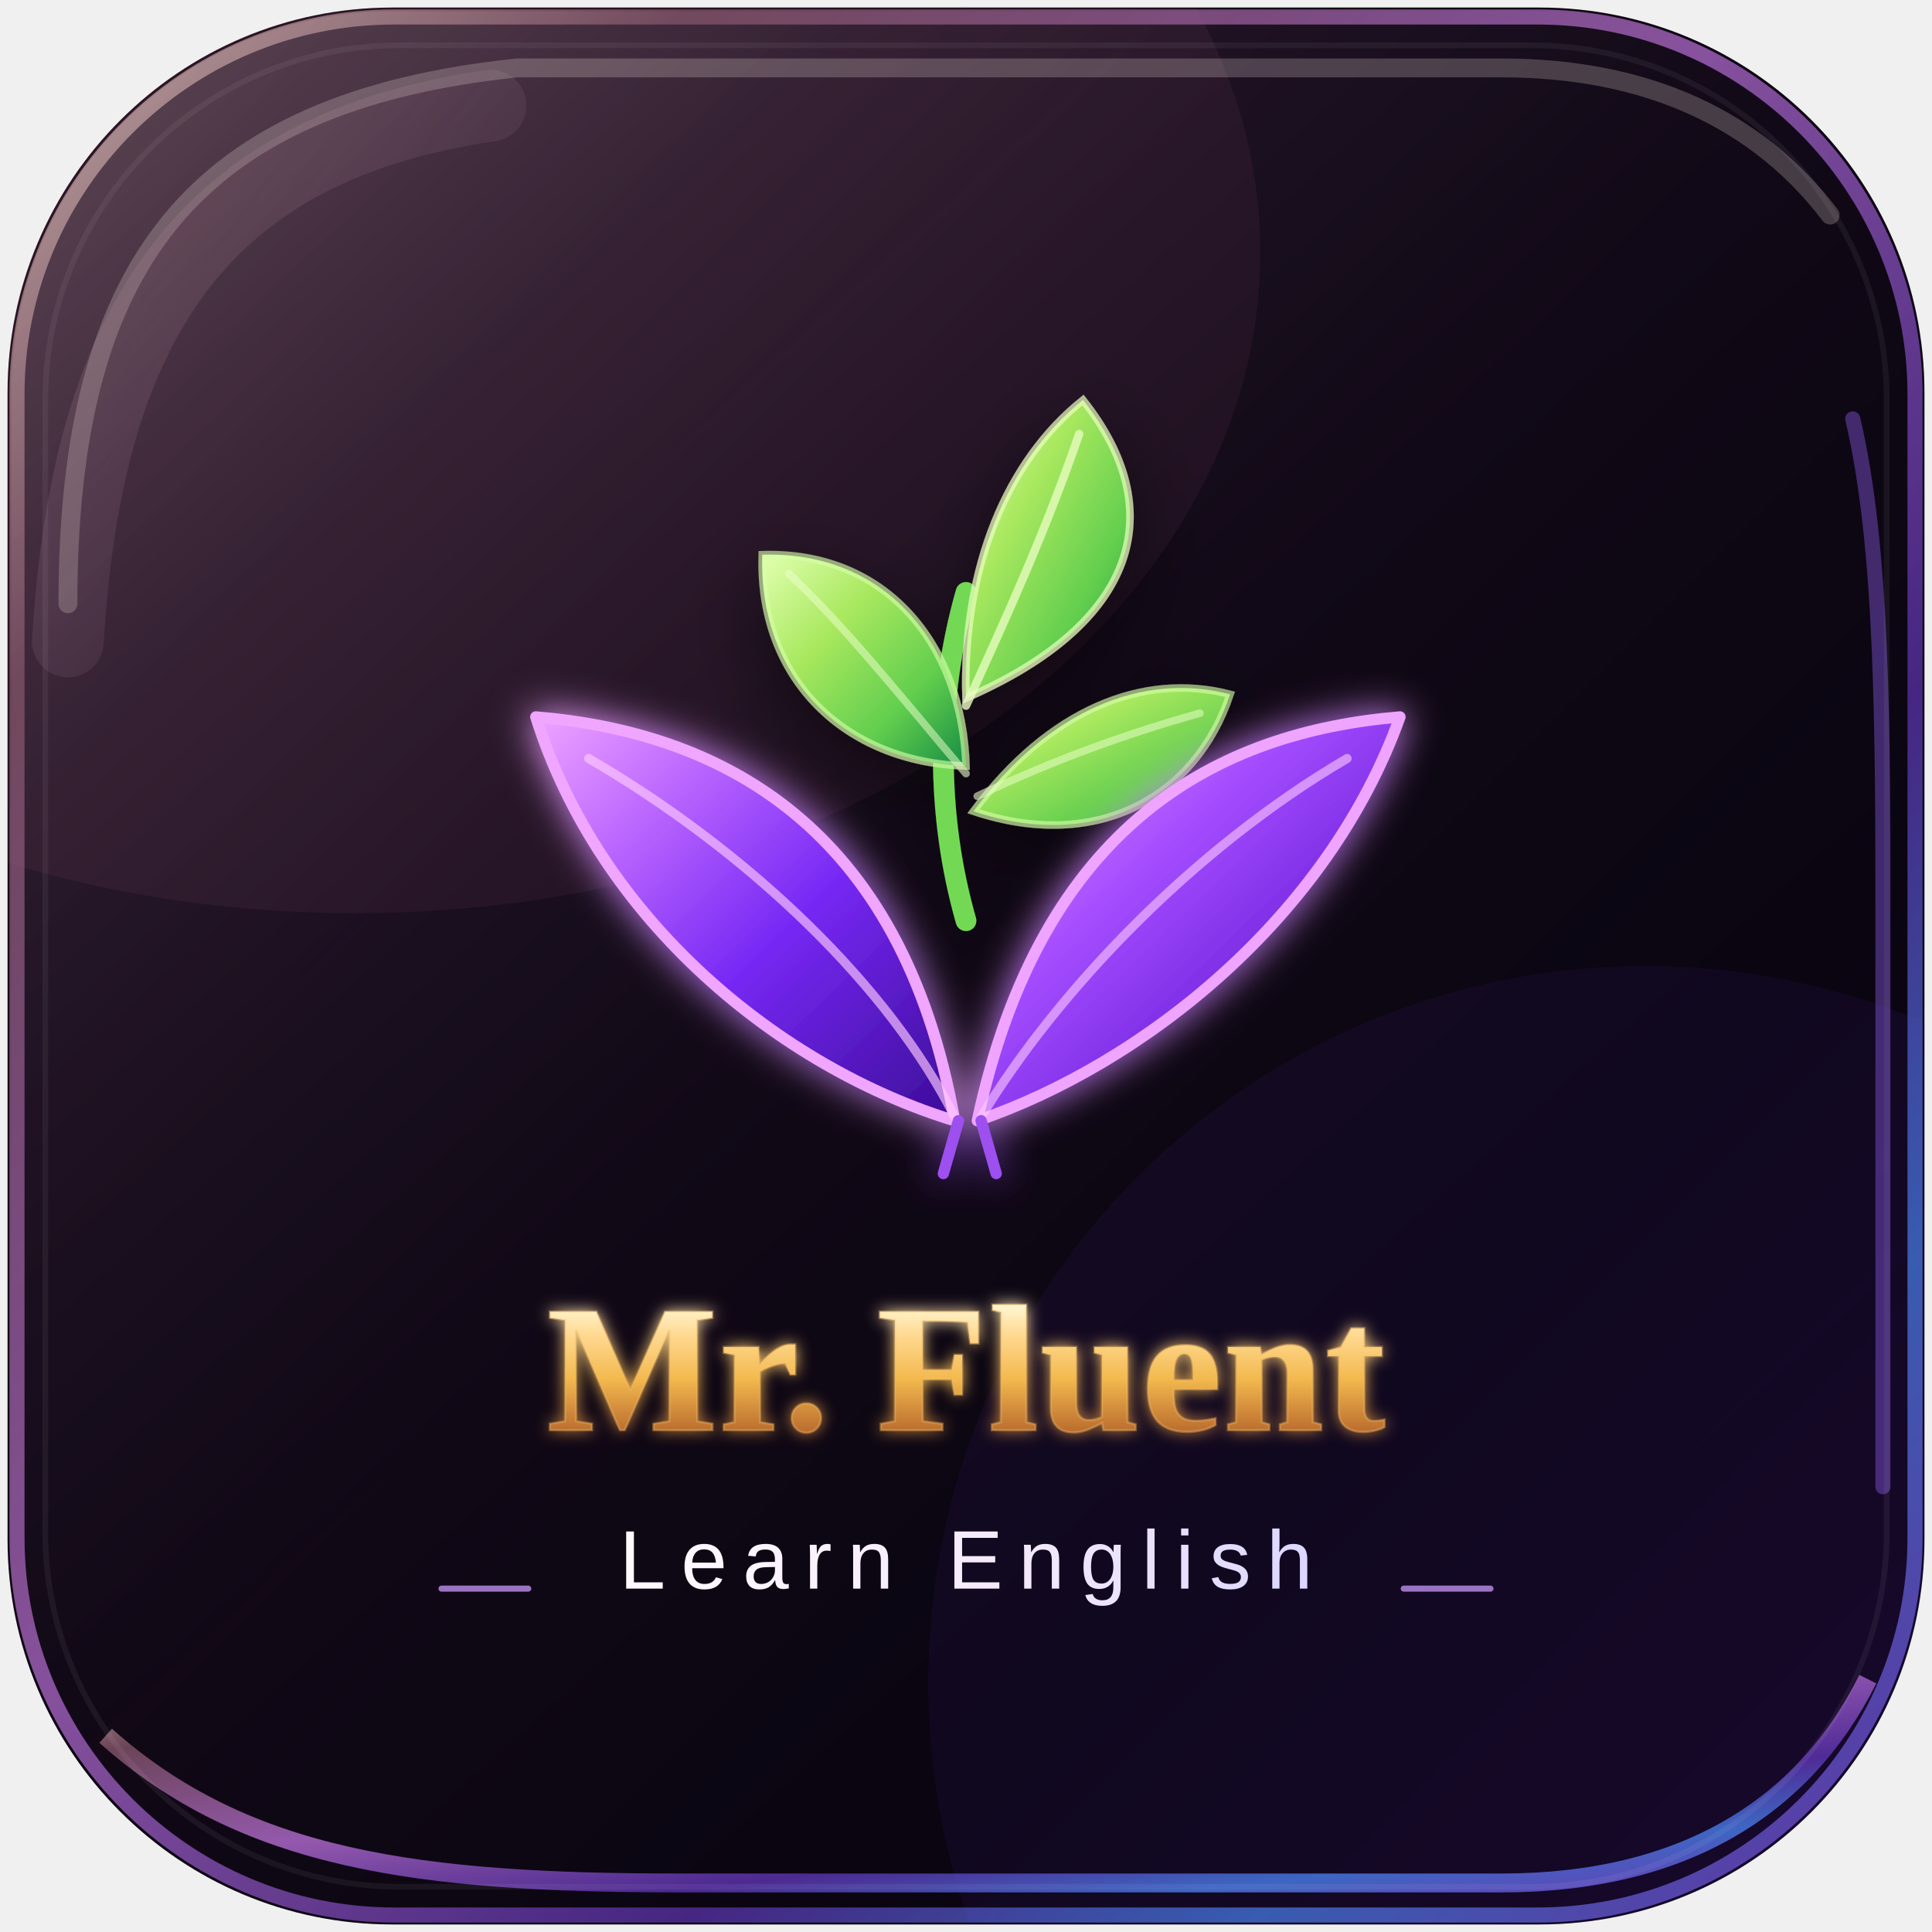
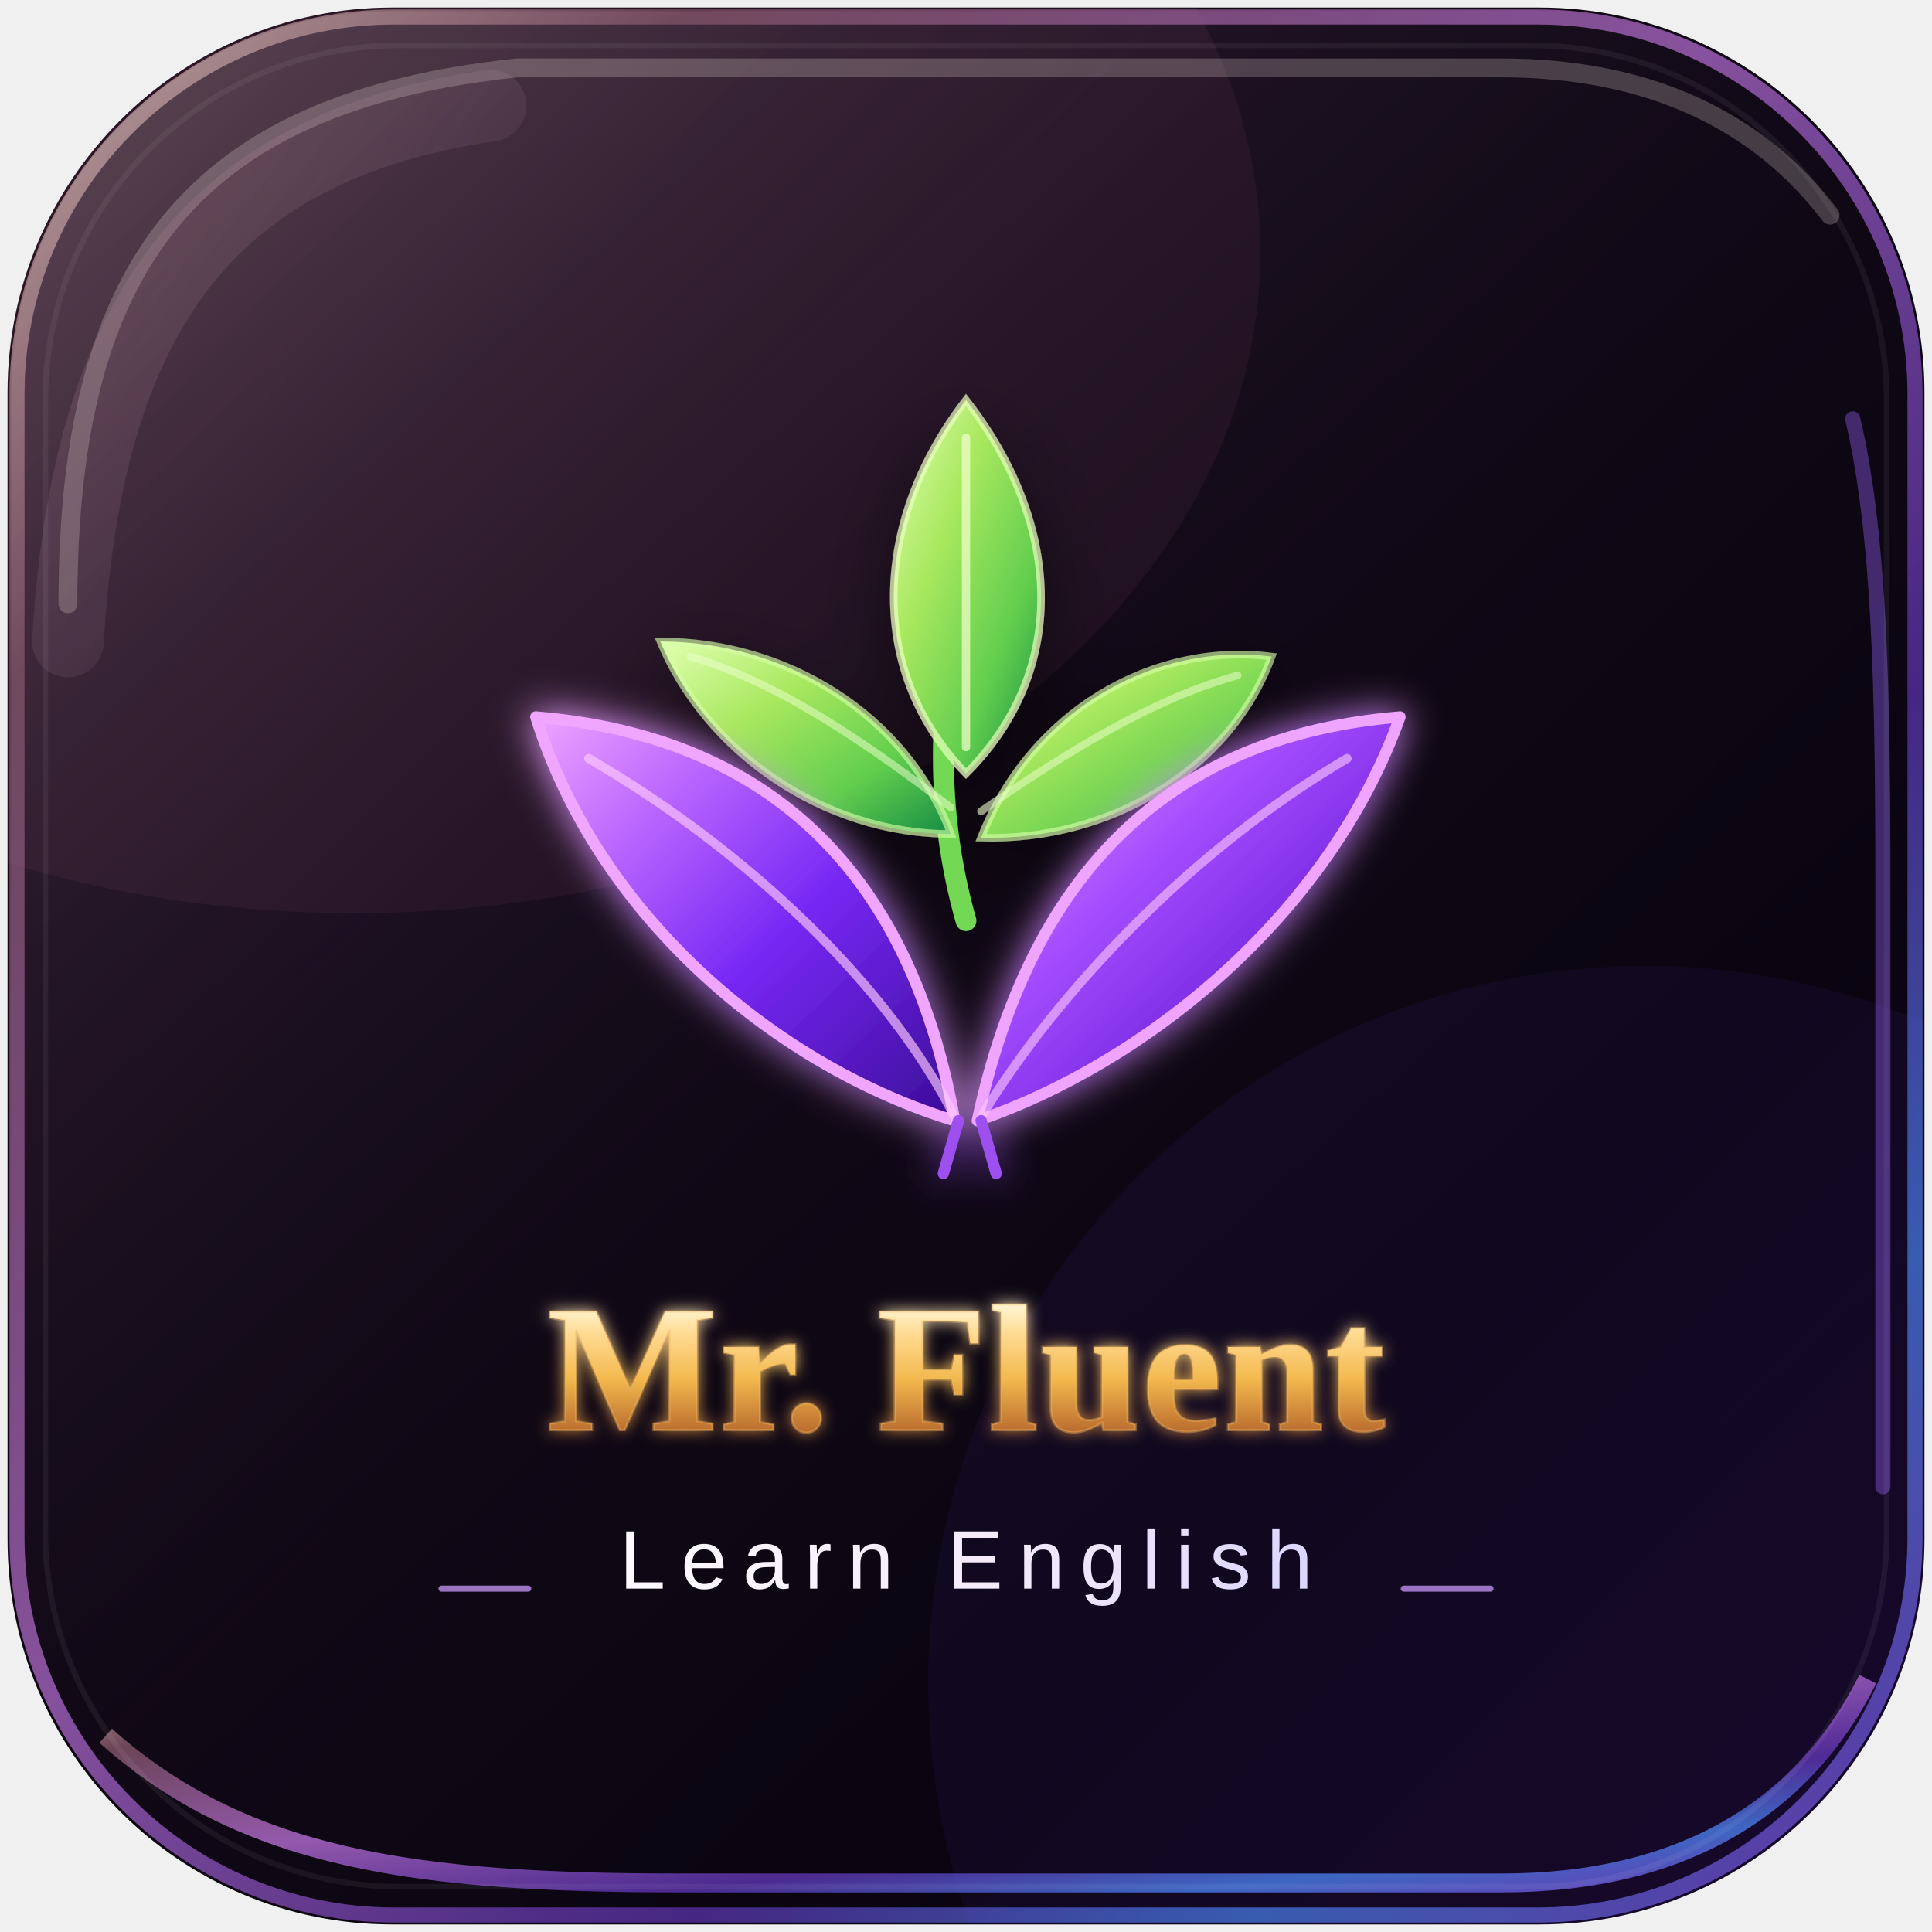
<svg xmlns="http://www.w3.org/2000/svg" width="512" height="512" viewBox="0 0 512 512">
  <defs>
    <linearGradient id="glassBg" x1="0" y1="0" x2="1" y2="1">
      <stop offset="0" stop-color="#24101f" />
      <stop offset=".35" stop-color="#100713" />
      <stop offset=".72" stop-color="#090510" />
      <stop offset="1" stop-color="#140721" />
    </linearGradient>
    <linearGradient id="glassTop" x1="0" y1="0" x2=".9" y2="1">
      <stop offset="0" stop-color="#fff4e9" stop-opacity=".24" />
      <stop offset=".22" stop-color="#d7b4e9" stop-opacity=".10" />
      <stop offset=".58" stop-color="#5d287f" stop-opacity=".025" />
      <stop offset="1" stop-color="#13091b" stop-opacity="0" />
    </linearGradient>
    <linearGradient id="edgeLight" x1="0" y1="0" x2="1" y2="1">
      <stop offset="0" stop-color="#f4d8cd" />
      <stop offset=".17" stop-color="#8f5c71" />
      <stop offset=".45" stop-color="#c879e8" />
      <stop offset=".68" stop-color="#6639c2" />
      <stop offset=".83" stop-color="#4d8bff" />
      <stop offset="1" stop-color="#8f4ee9" />
    </linearGradient>
    <linearGradient id="leftReflection" x1="0" y1="0" x2=".85" y2=".8">
      <stop offset="0" stop-color="#ffe1c7" stop-opacity=".58" />
      <stop offset=".22" stop-color="#bf8b9c" stop-opacity=".18" />
      <stop offset="1" stop-color="#ffdcf7" stop-opacity="0" />
    </linearGradient>
    <linearGradient id="purpleLeaf" x1="0" y1="0" x2="1" y2="1">
      <stop offset="0" stop-color="#f0a4ff" />
      <stop offset=".25" stop-color="#bb67ff" />
      <stop offset=".56" stop-color="#7728f4" />
      <stop offset="1" stop-color="#3b0c98" />
    </linearGradient>
    <linearGradient id="purpleLeafRight" x1="0" y1="0" x2="1" y2="1">
      <stop offset="0" stop-color="#ec9bff" />
      <stop offset=".38" stop-color="#a54dff" />
      <stop offset=".72" stop-color="#6c20db" />
      <stop offset="1" stop-color="#300b7b" />
    </linearGradient>
    <linearGradient id="greenLeaf" x1="0" y1="0" x2="1" y2="1">
      <stop offset="0" stop-color="#e1ffb0" />
      <stop offset=".35" stop-color="#a8e85e" />
      <stop offset=".7" stop-color="#62ce4e" />
      <stop offset="1" stop-color="#168d43" />
    </linearGradient>
    <linearGradient id="goldType" x1="0" y1="0" x2="0" y2="1">
      <stop offset="0" stop-color="#fff6d4" />
      <stop offset=".24" stop-color="#ffd990" />
      <stop offset=".58" stop-color="#f3b94e" />
      <stop offset="1" stop-color="#b96b2e" />
    </linearGradient>
    <linearGradient id="subtitleLight" x1="0" y1="0" x2="1" y2="0">
      <stop offset="0" stop-color="#fffaff" />
      <stop offset=".55" stop-color="#f5eafa" />
      <stop offset="1" stop-color="#dcd7ff" />
    </linearGradient>
    <filter id="glassShadow" x="-15%" y="-15%" width="130%" height="140%">
      <feDropShadow dx="0" dy="8" stdDeviation="11" flood-color="#000" flood-opacity=".55" />
    </filter>
    <filter id="purpleGlow" x="-50%" y="-50%" width="200%" height="200%">
      <feGaussianBlur stdDeviation="5" result="b" />
      <feMerge>
        <feMergeNode in="b" />
        <feMergeNode in="SourceGraphic" />
      </feMerge>
    </filter>
    <filter id="softGold" x="-50%" y="-50%" width="200%" height="200%">
      <feGaussianBlur stdDeviation="2.1" result="b" />
      <feMerge>
        <feMergeNode in="b" />
        <feMergeNode in="SourceGraphic" />
      </feMerge>
    </filter>
    <clipPath id="tileClip">
      <rect x="2" y="2" width="508" height="508" rx="102" />
    </clipPath>
  </defs>
  <g clip-path="url(#tileClip)">
    <rect x="0" y="0" width="512" height="512" rx="104" fill="url(#glassBg)" />
    <ellipse cx="94" cy="67" rx="240" ry="175" fill="#8b4760" opacity=".11" />
    <ellipse cx="436" cy="446" rx="190" ry="190" fill="#4421a1" opacity=".10" />
    <rect x="3" y="3" width="506" height="506" rx="101" fill="url(#glassTop)" />
    <path d="M18 160 C18 70 51 27 137 18 L398 18 C437 18 466 32 485 57" fill="none" stroke="#fff3e8" stroke-opacity=".22" stroke-width="5" stroke-linecap="round" />
    <path d="M18 170 C23 85 54 39 130 28" fill="none" stroke="url(#leftReflection)" stroke-width="19" stroke-linecap="round" />
    <path d="M28 460 C65 493 111 499 180 499 L398 499 C446 499 478 479 495 445" fill="none" stroke="url(#edgeLight)" stroke-opacity=".72" stroke-width="5" />
    <path d="M491 111 C499 145 499 193 499 246 L499 394" fill="none" stroke="#9965ff" stroke-opacity=".38" stroke-width="4" stroke-linecap="round" />
    <rect x="4.5" y="4.5" width="503" height="503" rx="100" fill="none" stroke="url(#edgeLight)" stroke-width="4" opacity=".64" />
    <rect x="12" y="12" width="488" height="488" rx="94" fill="none" stroke="#fff" stroke-opacity=".055" stroke-width="1.5" />
  </g>
  <g filter="url(#glassShadow)">
    <path d="M256 244 C248 216 248 185 256 157" fill="none" stroke="#73d955" stroke-width="5.5" stroke-linecap="round" />
-     <path d="M256 203 C224 202 201 180 202 147 C235 146 255 171 256 203Z" fill="url(#greenLeaf)" stroke="#d7ffa8" stroke-opacity=".62" stroke-width="2" />
-     <path d="M256 185 C255 150 267 122 287 106 C310 135 302 165 256 185Z" fill="url(#greenLeaf)" stroke="#ebffc0" stroke-opacity=".7" stroke-width="2" />
-     <path d="M258 215 C278 188 303 178 326 184 C317 211 291 226 258 215Z" fill="url(#greenLeaf)" stroke="#d7ffa8" stroke-opacity=".62" stroke-width="2" />
-     <path d="M256 187 C267 163 277 141 286 115" fill="none" stroke="#f0ffc9" stroke-opacity=".72" stroke-width="2.2" stroke-linecap="round" />
-     <path d="M256 205 C239 185 224 166 209 152 M259 211 C280 201 300 194 318 189" fill="none" stroke="#ecffcc" stroke-opacity=".52" stroke-width="2" stroke-linecap="round" />
+     <path d="M252 221 C218 221 187 199 175 170 C208 170 240 189 252 221Z" fill="url(#greenLeaf)" stroke="#d7ffa8" stroke-opacity=".62" stroke-width="2" />
+     <path d="M256 205 C229 177 232 137 256 106 C281 138 284 177 256 205Z" fill="url(#greenLeaf)" stroke="#ebffc0" stroke-opacity=".7" stroke-width="2" />
+     <path d="M260 222 C273 189 305 170 337 174 C326 204 294 223 260 222Z" fill="url(#greenLeaf)" stroke="#d7ffa8" stroke-opacity=".62" stroke-width="2" />
+     <path d="M256 198 L256 116" fill="none" stroke="#f0ffc9" stroke-opacity=".72" stroke-width="2.2" stroke-linecap="round" />
+     <path d="M252 214 C231 198 207 181 183 174 M260 215 C283 199 306 185 328 179" fill="none" stroke="#ecffcc" stroke-opacity=".52" stroke-width="2" stroke-linecap="round" />
  </g>
  <g filter="url(#purpleGlow)">
    <path d="M253 297 C207 283 159 244 142 190 C190 194 239 218 253 297Z" fill="url(#purpleLeaf)" stroke="#f0a6ff" stroke-width="3" stroke-linejoin="round" />
    <path d="M259 297 C303 282 352 243 371 190 C323 194 276 218 259 297Z" fill="url(#purpleLeafRight)" stroke="#efa4ff" stroke-width="3" stroke-linejoin="round" />
    <path d="M253 296 C236 262 199 226 156 201" fill="none" stroke="#ffcaff" stroke-opacity=".65" stroke-width="2.4" stroke-linecap="round" />
    <path d="M260 296 C280 263 316 225 357 201" fill="none" stroke="#ffcaff" stroke-opacity=".6" stroke-width="2.4" stroke-linecap="round" />
    <path d="M254 297 L250 311 M260 297 L264 311" stroke="#9d4ff0" stroke-width="3" stroke-linecap="round" />
  </g>
  <g filter="url(#softGold)">
    <text x="256" y="379" text-anchor="middle" font-family="Georgia, 'Times New Roman', serif" font-size="48" font-weight="600" letter-spacing=".3" fill="url(#goldType)" stroke="#f6bb65" stroke-opacity=".38" stroke-width=".6">Mr. Fluent</text>
  </g>
  <text x="256" y="421" text-anchor="middle" font-family="Arial, Helvetica, sans-serif" font-size="22" font-weight="500" letter-spacing="4.1" fill="url(#subtitleLight)">Learn English</text>
  <path d="M117 421 L140 421 M372 421 L395 421" stroke="#c897fb" stroke-width="1.6" stroke-linecap="round" opacity=".75" />
</svg>
